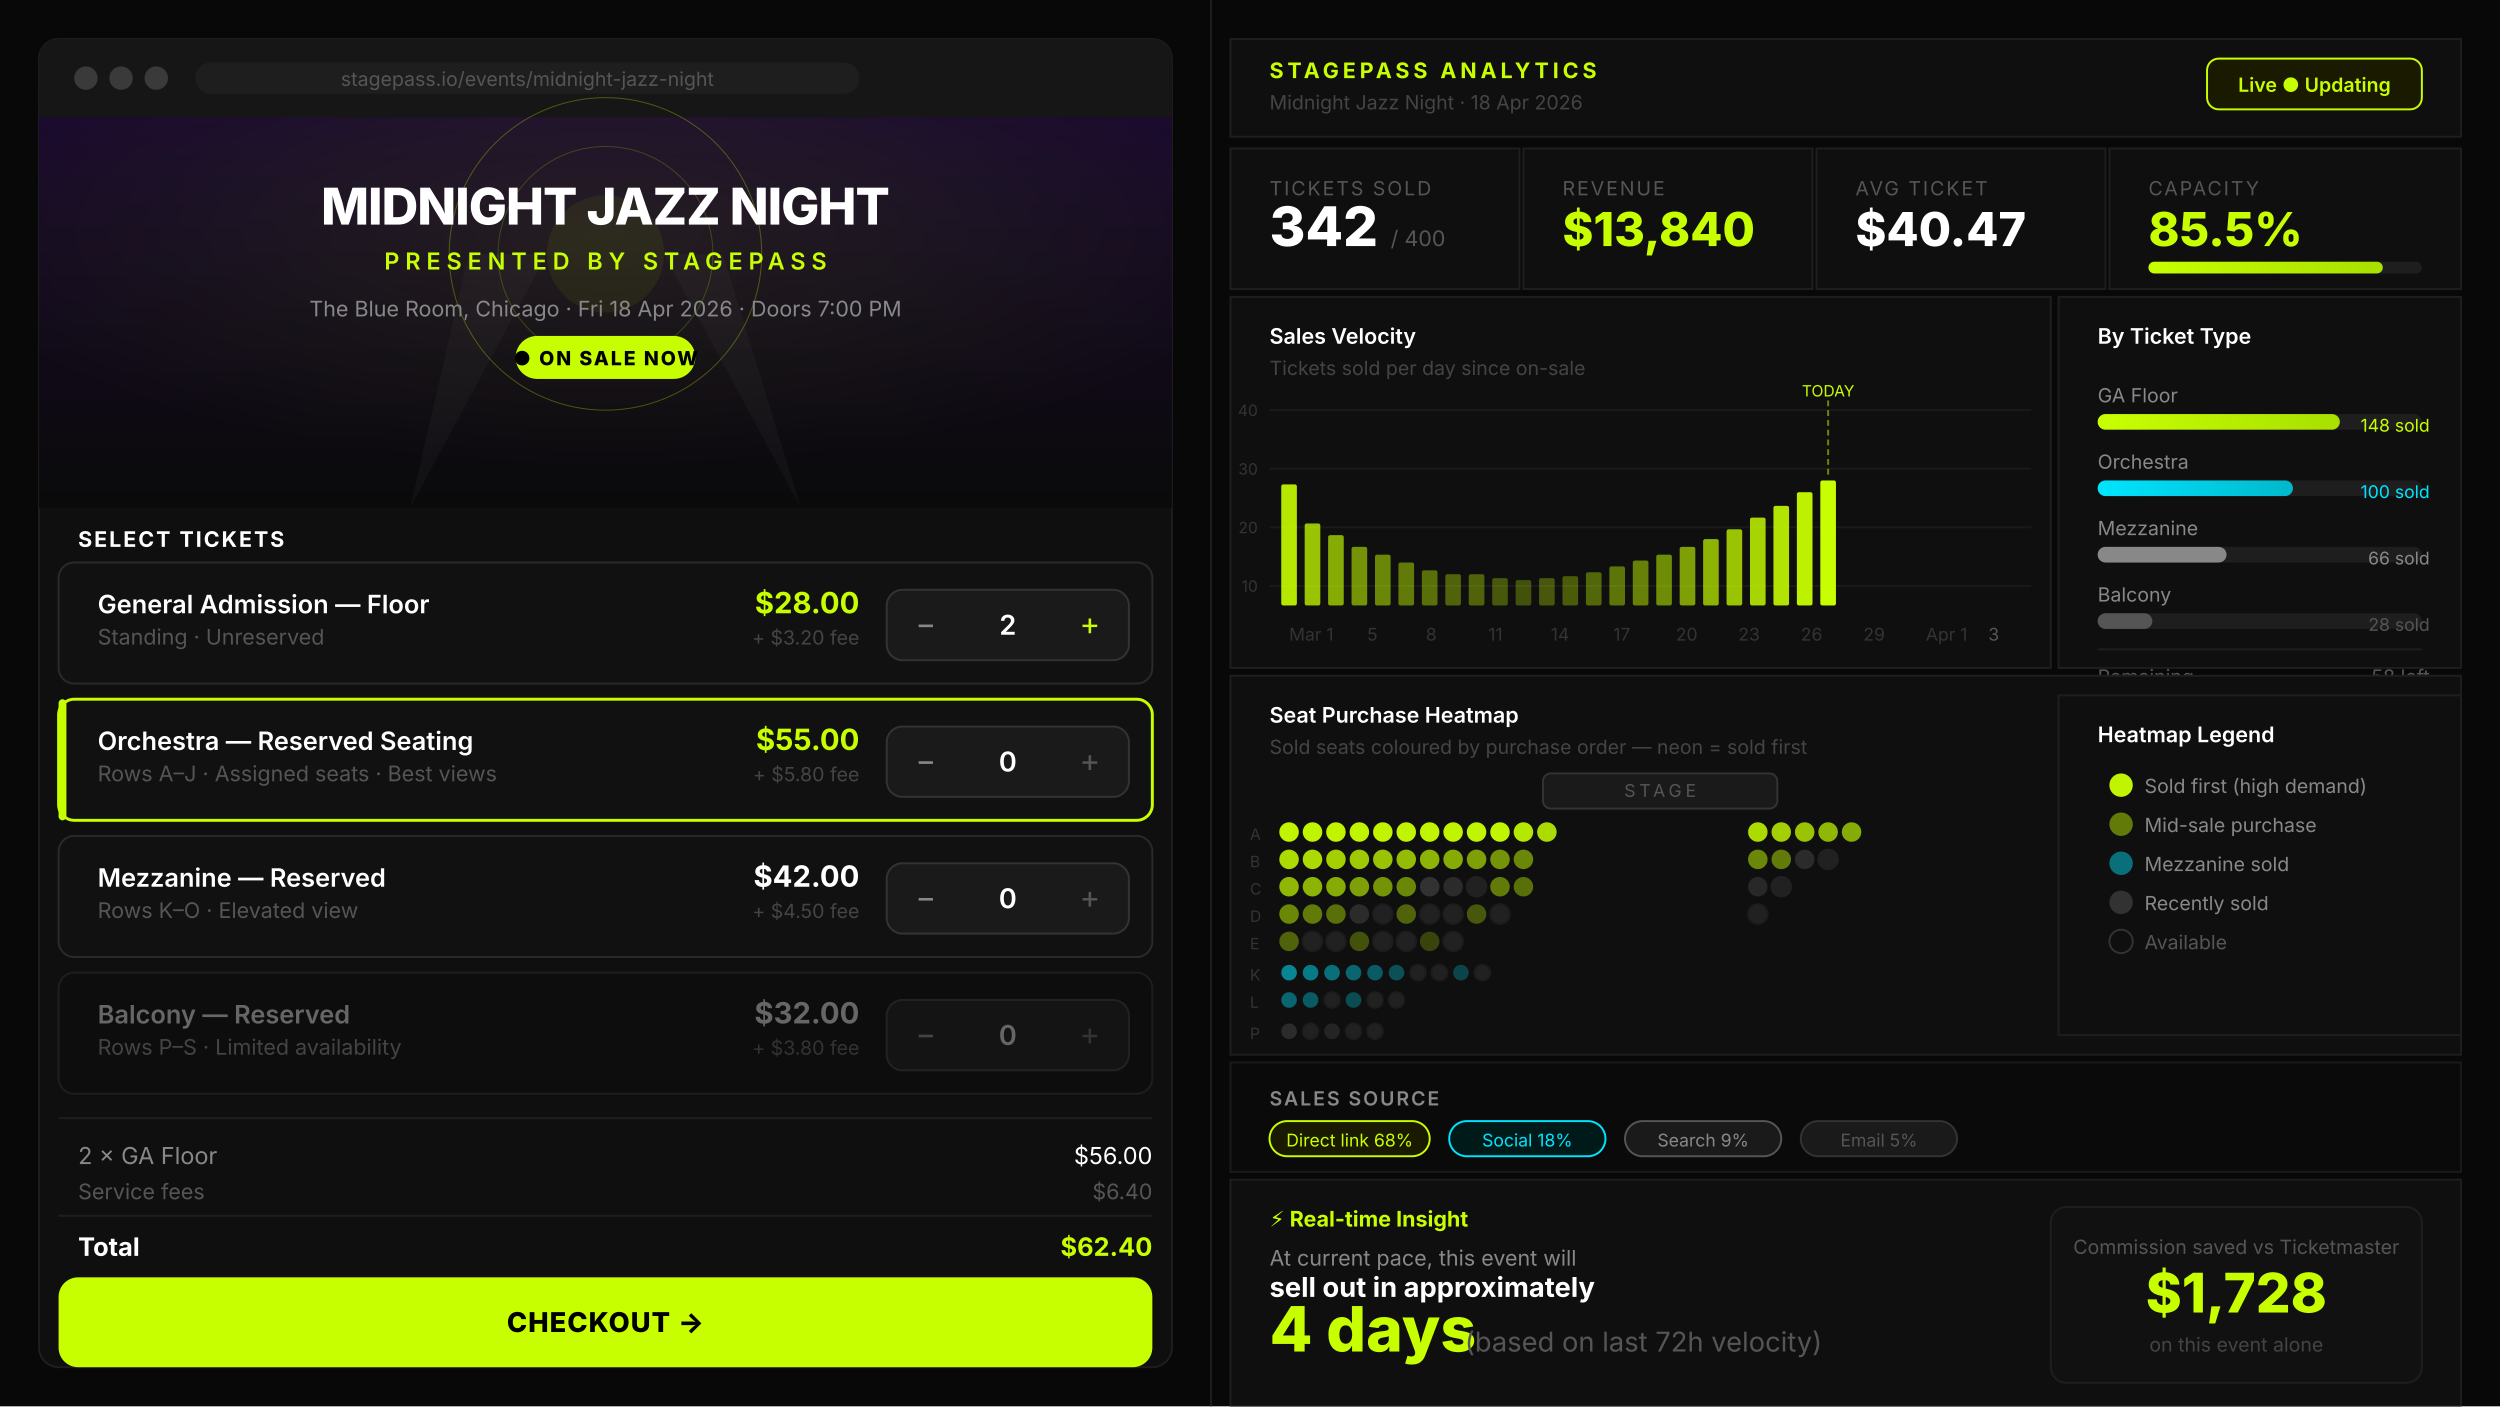
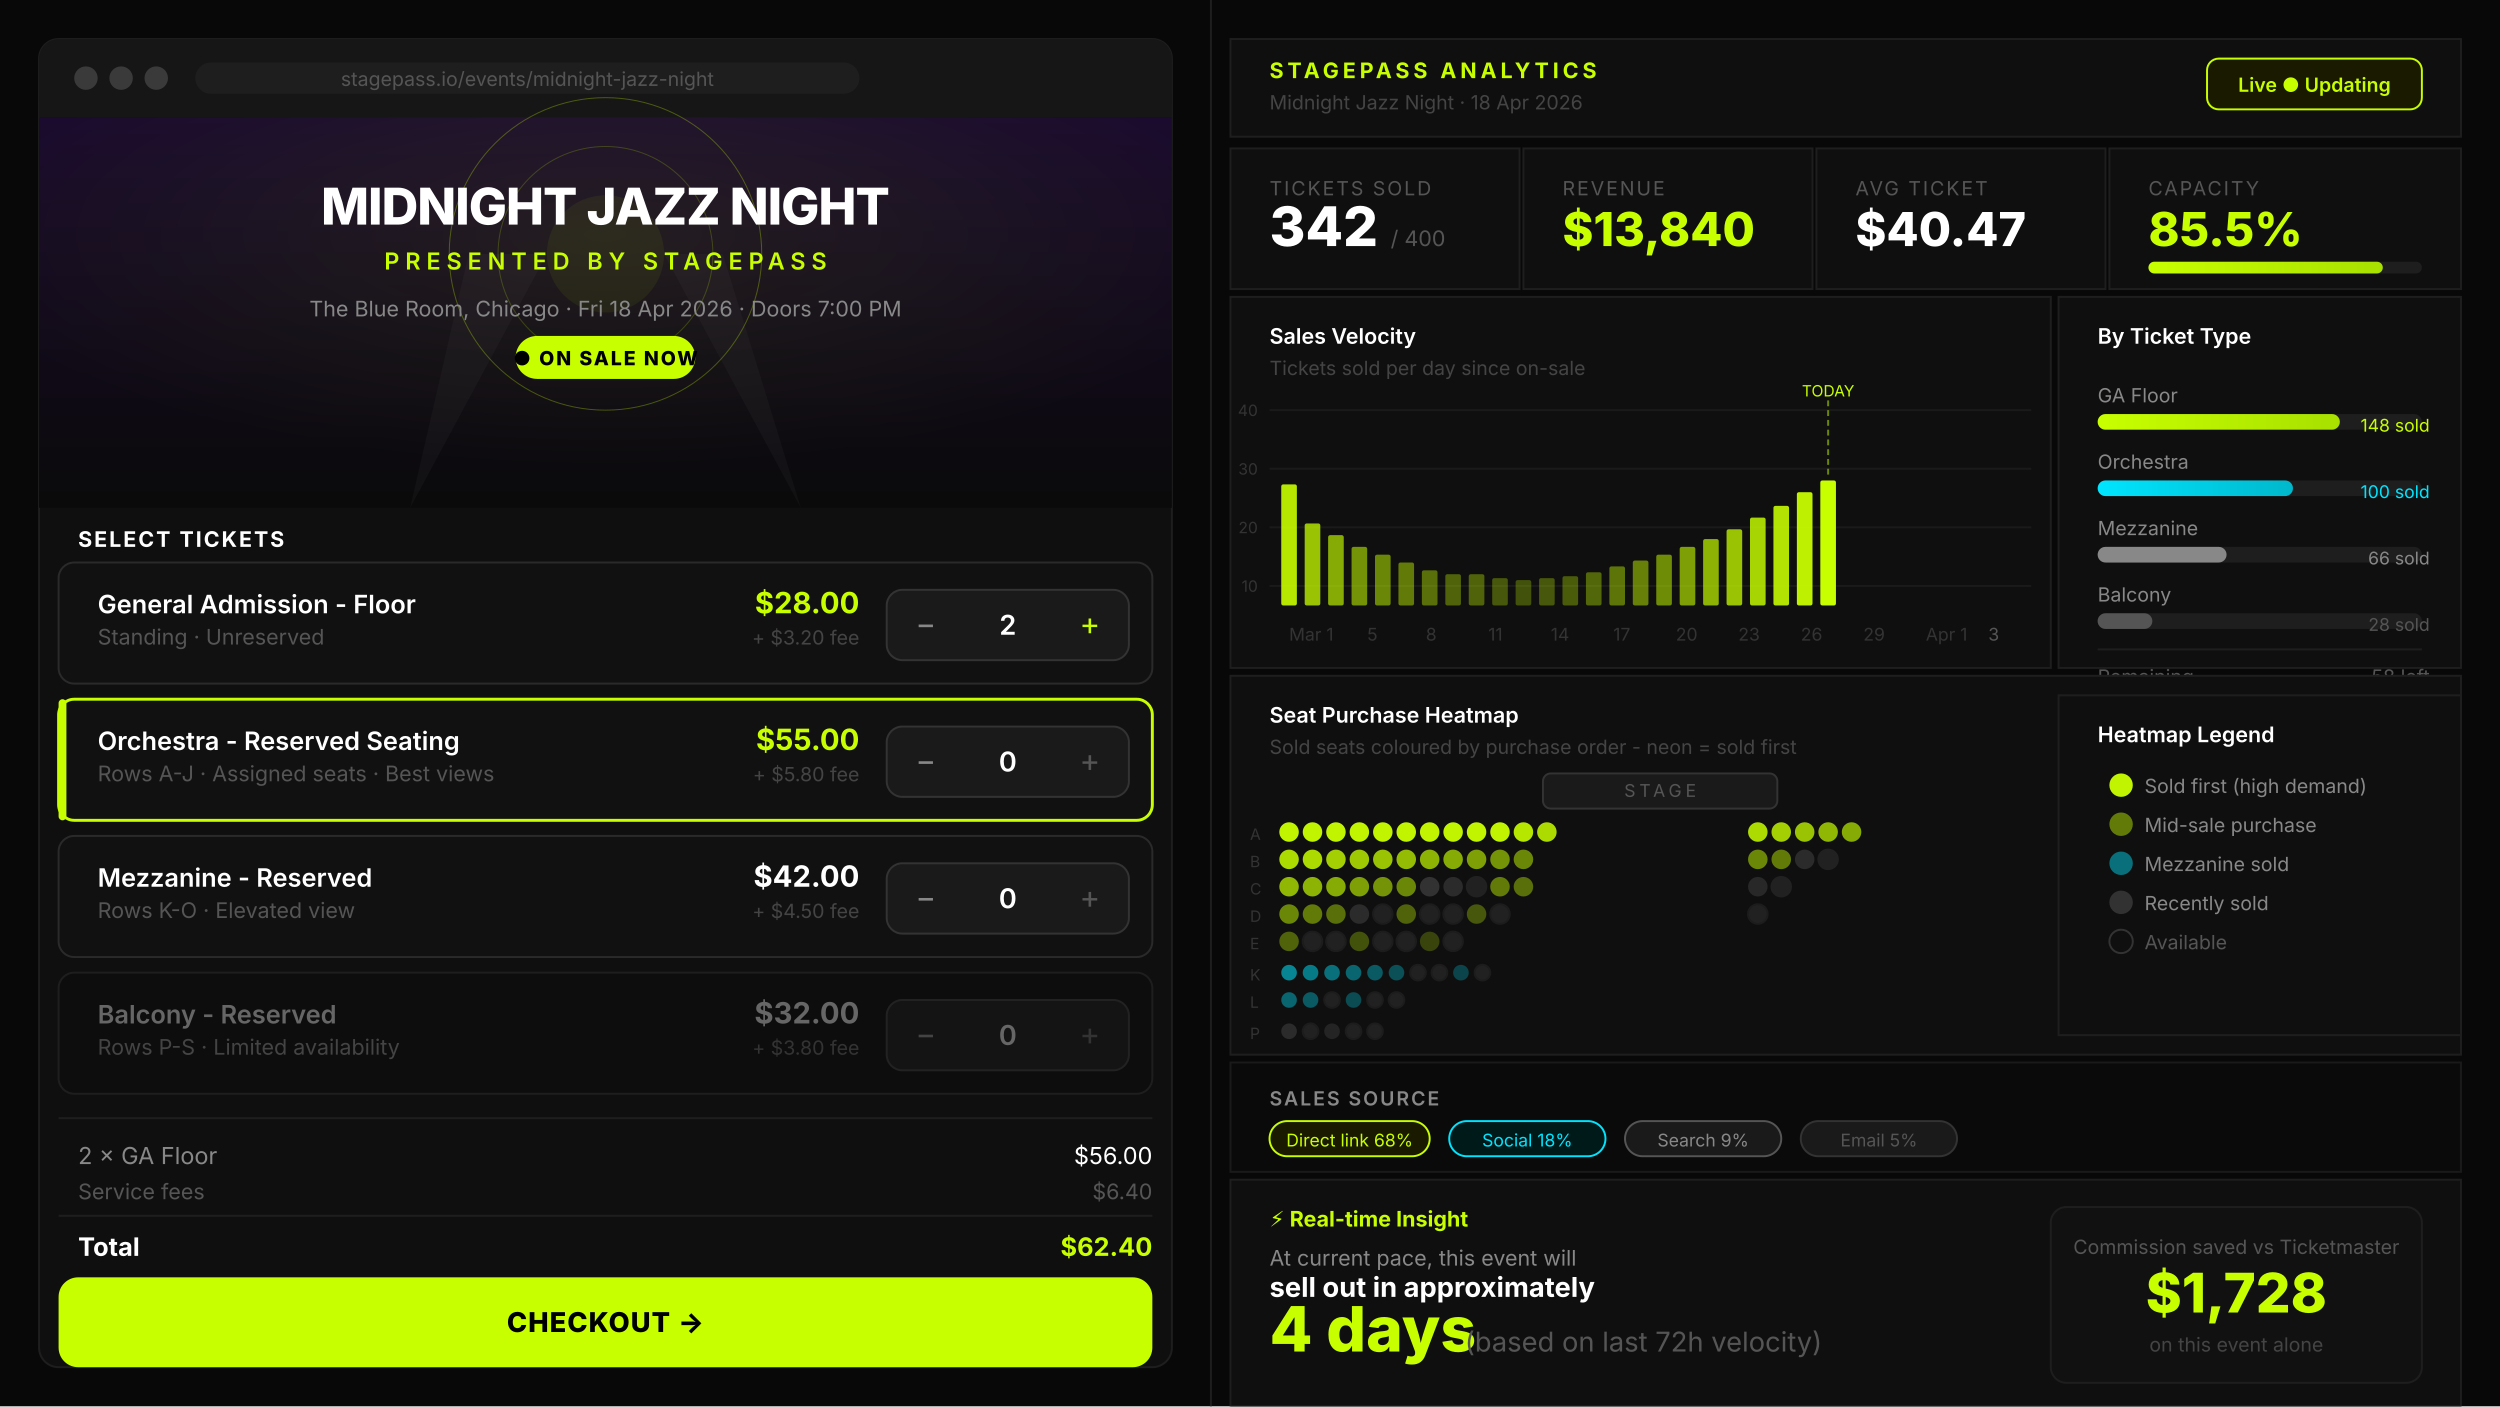
<svg xmlns="http://www.w3.org/2000/svg" viewBox="0 0 1280 720" font-family="Inter, -apple-system, sans-serif">
  <defs>
    <clipPath id="ta">
      <rect width="1280" height="720" />
    </clipPath>
    <linearGradient id="posterGrad" x1="0" y1="0" x2="0" y2="1">
      <stop offset="0%" stop-color="#1a0a2e" />
      <stop offset="100%" stop-color="#0a0a0a" />
    </linearGradient>
    <linearGradient id="neonBar" x1="0" y1="0" x2="1" y2="0">
      <stop offset="0%" stop-color="#c8ff00" />
      <stop offset="100%" stop-color="#a8e000" />
    </linearGradient>
    <linearGradient id="cyanBar" x1="0" y1="0" x2="1" y2="0">
      <stop offset="0%" stop-color="#00e5ff" />
      <stop offset="100%" stop-color="#00b8cc" />
    </linearGradient>
    <linearGradient id="heatHot" x1="0" y1="0" x2="1" y2="0">
      <stop offset="0%" stop-color="#c8ff00" stop-opacity="0.9" />
      <stop offset="100%" stop-color="#c8ff00" stop-opacity="0.2" />
    </linearGradient>
    <radialGradient id="spotGlow" cx="50%" cy="30%" r="60%">
      <stop offset="0%" stop-color="#c8ff00" stop-opacity="0.08" />
      <stop offset="100%" stop-color="#c8ff00" stop-opacity="0" />
    </radialGradient>
  </defs>
  <g clip-path="url(#ta)">
    <rect width="1280" height="720" fill="#080808" />
    <line x1="620" y1="0" x2="620" y2="720" stroke="#1e1e1e" stroke-width="1" />
    <rect x="20" y="20" width="580" height="680" rx="10" fill="#0f0f0f" stroke="#1e1e1e" stroke-width="1" />
    <rect x="20" y="20" width="580" height="40" rx="10" fill="#161616" />
    <rect x="20" y="48" width="580" height="12" fill="#161616" />
    <circle cx="44" cy="40" r="6" fill="#3a3a3a" />
    <circle cx="62" cy="40" r="6" fill="#3a3a3a" />
    <circle cx="80" cy="40" r="6" fill="#3a3a3a" />
    <rect x="100" y="32" width="340" height="16" rx="8" fill="#1e1e1e" />
    <text x="270" y="44" font-size="10" fill="#555" text-anchor="middle">stagepass.io/events/midnight-jazz-night</text>
    <rect x="20" y="60" width="580" height="200" fill="url(#posterGrad)" />
    <rect x="20" y="60" width="580" height="200" fill="url(#spotGlow)" />
    <circle cx="310" cy="130" r="80" fill="none" stroke="#c8ff00" stroke-width="0.5" opacity="0.3" />
    <circle cx="310" cy="130" r="55" fill="none" stroke="#c8ff00" stroke-width="0.5" opacity="0.2" />
    <circle cx="310" cy="130" r="30" fill="#c8ff00" opacity="0.06" />
    <polygon points="210,260 240,130 280,130" fill="#ffffff" opacity="0.03" />
    <polygon points="410,260 370,130 340,130" fill="#ffffff" opacity="0.03" />
    <text x="310" y="115" font-size="26" font-weight="800" fill="#ffffff" text-anchor="middle" letter-spacing="-0.5">MIDNIGHT JAZZ NIGHT</text>
    <text x="310" y="138" font-size="12" fill="#c8ff00" text-anchor="middle" letter-spacing="3" font-weight="600">PRESENTED BY STAGEPASS</text>
    <text x="310" y="162" font-size="11" fill="#888" text-anchor="middle">The Blue Room, Chicago  ·  Fri 18 Apr 2026  ·  Doors 7:00 PM</text>
    <rect x="264" y="172" width="92" height="22" rx="11" fill="#c8ff00" />
    <text x="310" y="187" font-size="10" fill="#000" text-anchor="middle" font-weight="800" letter-spacing="1">● ON SALE NOW</text>
    <rect x="30" y="268" width="560" height="16" rx="0" fill="none" />
    <text x="40" y="280" font-size="11" font-weight="700" fill="#ffffff" letter-spacing="1">SELECT TICKETS</text>
    <rect x="30" y="288" width="560" height="62" rx="8" fill="#111" stroke="#2a2a2a" stroke-width="1" />
-     <text x="50" y="314" font-size="13" font-weight="600" fill="#fff">General Admission — Floor</text>
+     <text x="50" y="314" font-size="13" font-weight="600" fill="#fff">General Admission - Floor</text>
    <text x="50" y="330" font-size="11" fill="#555">Standing · Unreserved</text>
    <text x="440" y="314" font-size="15" font-weight="700" fill="#c8ff00" text-anchor="end">$28.00</text>
    <text x="440" y="330" font-size="10" fill="#444" text-anchor="end">+ $3.20 fee</text>
    <rect x="454" y="302" width="124" height="36" rx="8" fill="#1a1a1a" stroke="#333" stroke-width="1" />
    <text x="474" y="325" font-size="16" fill="#888" text-anchor="middle">−</text>
    <text x="516" y="325" font-size="14" fill="#fff" text-anchor="middle" font-weight="600">2</text>
    <text x="558" y="325" font-size="16" fill="#c8ff00" text-anchor="middle">+</text>
    <rect x="30" y="358" width="560" height="62" rx="8" fill="#111" stroke="#c8ff00" stroke-width="1.5" />
    <rect x="30" y="358" width="4" height="62" rx="2" fill="#c8ff00" />
-     <text x="50" y="384" font-size="13" font-weight="600" fill="#fff">Orchestra — Reserved Seating</text>
-     <text x="50" y="400" font-size="11" fill="#555">Rows A–J · Assigned seats · Best views</text>
+     <text x="50" y="384" font-size="13" font-weight="600" fill="#fff">Orchestra - Reserved Seating</text>
+     <text x="50" y="400" font-size="11" fill="#555">Rows A-J · Assigned seats · Best views</text>
    <text x="440" y="384" font-size="15" font-weight="700" fill="#c8ff00" text-anchor="end">$55.00</text>
    <text x="440" y="400" font-size="10" fill="#444" text-anchor="end">+ $5.80 fee</text>
    <rect x="454" y="372" width="124" height="36" rx="8" fill="#1a1a1a" stroke="#333" stroke-width="1" />
    <text x="474" y="395" font-size="16" fill="#888" text-anchor="middle">−</text>
    <text x="516" y="395" font-size="14" fill="#fff" text-anchor="middle" font-weight="600">0</text>
    <text x="558" y="395" font-size="16" fill="#555" text-anchor="middle">+</text>
    <rect x="30" y="428" width="560" height="62" rx="8" fill="#111" stroke="#2a2a2a" stroke-width="1" />
-     <text x="50" y="454" font-size="13" font-weight="600" fill="#fff">Mezzanine — Reserved</text>
-     <text x="50" y="470" font-size="11" fill="#555">Rows K–O · Elevated view</text>
+     <text x="50" y="454" font-size="13" font-weight="600" fill="#fff">Mezzanine - Reserved</text>
+     <text x="50" y="470" font-size="11" fill="#555">Rows K-O · Elevated view</text>
    <text x="440" y="454" font-size="15" font-weight="700" fill="#ffffff" text-anchor="end">$42.00</text>
    <text x="440" y="470" font-size="10" fill="#444" text-anchor="end">+ $4.50 fee</text>
    <rect x="454" y="442" width="124" height="36" rx="8" fill="#1a1a1a" stroke="#333" stroke-width="1" />
    <text x="474" y="465" font-size="16" fill="#888" text-anchor="middle">−</text>
    <text x="516" y="465" font-size="14" fill="#fff" text-anchor="middle" font-weight="600">0</text>
    <text x="558" y="465" font-size="16" fill="#555" text-anchor="middle">+</text>
    <rect x="30" y="498" width="560" height="62" rx="8" fill="#0d0d0d" stroke="#1e1e1e" stroke-width="1" />
-     <text x="50" y="524" font-size="13" font-weight="600" fill="#666">Balcony — Reserved</text>
-     <text x="50" y="540" font-size="11" fill="#444">Rows P–S · Limited availability</text>
+     <text x="50" y="524" font-size="13" font-weight="600" fill="#666">Balcony - Reserved</text>
+     <text x="50" y="540" font-size="11" fill="#444">Rows P-S · Limited availability</text>
    <text x="440" y="524" font-size="15" font-weight="700" fill="#666" text-anchor="end">$32.00</text>
    <text x="440" y="540" font-size="10" fill="#333" text-anchor="end">+ $3.80 fee</text>
    <rect x="454" y="512" width="124" height="36" rx="8" fill="#141414" stroke="#222" stroke-width="1" />
    <text x="474" y="535" font-size="16" fill="#444" text-anchor="middle">−</text>
    <text x="516" y="535" font-size="14" fill="#666" text-anchor="middle" font-weight="600">0</text>
    <text x="558" y="535" font-size="16" fill="#333" text-anchor="middle">+</text>
    <rect x="30" y="572" width="560" height="1" fill="#1e1e1e" />
    <text x="40" y="596" font-size="12" fill="#888">2 × GA Floor</text>
    <text x="590" y="596" font-size="12" fill="#fff" text-anchor="end">$56.00</text>
    <text x="40" y="614" font-size="11" fill="#555">Service fees</text>
    <text x="590" y="614" font-size="11" fill="#555" text-anchor="end">$6.40</text>
    <rect x="30" y="622" width="560" height="1" fill="#1e1e1e" />
    <text x="40" y="643" font-size="13" font-weight="700" fill="#fff">Total</text>
    <text x="590" y="643" font-size="13" font-weight="700" fill="#c8ff00" text-anchor="end">$62.40</text>
    <rect x="30" y="654" width="560" height="46" rx="10" fill="#c8ff00" />
    <text x="310" y="682" font-size="14" font-weight="800" fill="#000" text-anchor="middle" letter-spacing="0.5">CHECKOUT →</text>
    <rect x="630" y="20" width="630" height="50" fill="#0f0f0f" stroke="#1e1e1e" stroke-width="1" rx="0" />
    <text x="650" y="40" font-size="11" font-weight="700" fill="#c8ff00" letter-spacing="2">STAGEPASS  ANALYTICS</text>
    <text x="650" y="56" font-size="10" fill="#444">Midnight Jazz Night  ·  18 Apr 2026</text>
    <rect x="1130" y="30" width="110" height="26" rx="6" fill="#1a1a00" stroke="#c8ff00" stroke-width="1" />
    <text x="1185" y="47" font-size="10" fill="#c8ff00" text-anchor="middle" font-weight="600">Live ●  Updating</text>
    <rect x="630" y="76" width="148" height="72" fill="#0f0f0f" stroke="#1e1e1e" stroke-width="1" />
    <text x="650" y="100" font-size="10" fill="#555" letter-spacing="1">TICKETS SOLD</text>
    <text x="650" y="126" font-size="28" font-weight="800" fill="#ffffff">342</text>
    <text x="712" y="126" font-size="11" fill="#555">/ 400</text>
    <rect x="780" y="76" width="148" height="72" fill="#0f0f0f" stroke="#1e1e1e" stroke-width="1" />
    <text x="800" y="100" font-size="10" fill="#555" letter-spacing="1">REVENUE</text>
    <text x="800" y="126" font-size="24" font-weight="800" fill="#c8ff00">$13,840</text>
    <rect x="930" y="76" width="148" height="72" fill="#0f0f0f" stroke="#1e1e1e" stroke-width="1" />
    <text x="950" y="100" font-size="10" fill="#555" letter-spacing="1">AVG TICKET</text>
    <text x="950" y="126" font-size="24" font-weight="800" fill="#ffffff">$40.47</text>
    <rect x="1080" y="76" width="180" height="72" fill="#0f0f0f" stroke="#1e1e1e" stroke-width="1" />
    <text x="1100" y="100" font-size="10" fill="#555" letter-spacing="1">CAPACITY</text>
    <text x="1100" y="126" font-size="24" font-weight="800" fill="#c8ff00">85.5%</text>
    <rect x="1100" y="134" width="140" height="6" rx="3" fill="#1e1e1e" />
    <rect x="1100" y="134" width="120" height="6" rx="3" fill="url(#neonBar)" />
    <rect x="630" y="152" width="420" height="190" fill="#0f0f0f" stroke="#1e1e1e" stroke-width="1" />
    <text x="650" y="176" font-size="11" font-weight="600" fill="#fff">Sales Velocity</text>
    <text x="650" y="192" font-size="10" fill="#444">Tickets sold per day since on-sale</text>
    <text x="660" y="328" font-size="9" fill="#333">Mar 1</text>
    <text x="700" y="328" font-size="9" fill="#333">5</text>
    <text x="730" y="328" font-size="9" fill="#333">8</text>
    <text x="762" y="328" font-size="9" fill="#333">11</text>
    <text x="794" y="328" font-size="9" fill="#333">14</text>
    <text x="826" y="328" font-size="9" fill="#333">17</text>
    <text x="858" y="328" font-size="9" fill="#333">20</text>
    <text x="890" y="328" font-size="9" fill="#333">23</text>
    <text x="922" y="328" font-size="9" fill="#333">26</text>
    <text x="954" y="328" font-size="9" fill="#333">29</text>
    <text x="986" y="328" font-size="9" fill="#333">Apr 1</text>
    <text x="1018" y="328" font-size="9" fill="#555">3</text>
    <line x1="650" y1="210" x2="1040" y2="210" stroke="#1a1a1a" stroke-width="1" />
    <line x1="650" y1="240" x2="1040" y2="240" stroke="#1a1a1a" stroke-width="1" />
    <line x1="650" y1="270" x2="1040" y2="270" stroke="#1a1a1a" stroke-width="1" />
    <line x1="650" y1="300" x2="1040" y2="300" stroke="#1a1a1a" stroke-width="1" />
    <text x="644" y="213" font-size="8" fill="#333" text-anchor="end">40</text>
    <text x="644" y="243" font-size="8" fill="#333" text-anchor="end">30</text>
    <text x="644" y="273" font-size="8" fill="#333" text-anchor="end">20</text>
    <text x="644" y="303" font-size="8" fill="#333" text-anchor="end">10</text>
    <rect x="656" y="248" width="8" height="62" fill="#c8ff00" opacity="0.9" rx="1" />
    <rect x="668" y="268" width="8" height="42" fill="#c8ff00" opacity="0.75" rx="1" />
    <rect x="680" y="274" width="8" height="36" fill="#c8ff00" opacity="0.65" rx="1" />
    <rect x="692" y="280" width="8" height="30" fill="#c8ff00" opacity="0.55" rx="1" />
    <rect x="704" y="284" width="8" height="26" fill="#c8ff00" opacity="0.5" rx="1" />
    <rect x="716" y="288" width="8" height="22" fill="#c8ff00" opacity="0.45" rx="1" />
    <rect x="728" y="292" width="8" height="18" fill="#c8ff00" opacity="0.4" rx="1" />
    <rect x="740" y="294" width="8" height="16" fill="#c8ff00" opacity="0.35" rx="1" />
    <rect x="752" y="294" width="8" height="16" fill="#c8ff00" opacity="0.35" rx="1" />
    <rect x="764" y="296" width="8" height="14" fill="#c8ff00" opacity="0.3" rx="1" />
    <rect x="776" y="297" width="8" height="13" fill="#c8ff00" opacity="0.28" rx="1" />
    <rect x="788" y="296" width="8" height="14" fill="#c8ff00" opacity="0.3" rx="1" />
    <rect x="800" y="295" width="8" height="15" fill="#c8ff00" opacity="0.32" rx="1" />
    <rect x="812" y="293" width="8" height="17" fill="#c8ff00" opacity="0.36" rx="1" />
    <rect x="824" y="290" width="8" height="20" fill="#c8ff00" opacity="0.42" rx="1" />
    <rect x="836" y="287" width="8" height="23" fill="#c8ff00" opacity="0.47" rx="1" />
    <rect x="848" y="284" width="8" height="26" fill="#c8ff00" opacity="0.52" rx="1" />
    <rect x="860" y="280" width="8" height="30" fill="#c8ff00" opacity="0.6" rx="1" />
    <rect x="872" y="276" width="8" height="34" fill="#c8ff00" opacity="0.68" rx="1" />
    <rect x="884" y="271" width="8" height="39" fill="#c8ff00" opacity="0.75" rx="1" />
    <rect x="896" y="265" width="8" height="45" fill="#c8ff00" opacity="0.82" rx="1" />
    <rect x="908" y="259" width="8" height="51" fill="#c8ff00" opacity="0.88" rx="1" />
    <rect x="920" y="252" width="8" height="58" fill="#c8ff00" opacity="0.94" rx="1" />
    <rect x="932" y="246" width="8" height="64" fill="#c8ff00" rx="1" />
    <line x1="936" y1="205" x2="936" y2="245" stroke="#c8ff00" stroke-width="1" stroke-dasharray="3,2" opacity="0.5" />
    <text x="936" y="203" font-size="8" fill="#c8ff00" text-anchor="middle">TODAY</text>
    <rect x="1054" y="152" width="206" height="190" fill="#0f0f0f" stroke="#1e1e1e" stroke-width="1" />
    <text x="1074" y="176" font-size="11" font-weight="600" fill="#fff">By Ticket Type</text>
    <text x="1074" y="206" font-size="10" fill="#888">GA Floor</text>
    <rect x="1074" y="212" width="166" height="8" rx="4" fill="#1e1e1e" />
    <rect x="1074" y="212" width="124" height="8" rx="4" fill="url(#neonBar)" />
    <text x="1244" y="221" font-size="9" fill="#c8ff00" text-anchor="end">148 sold</text>
    <text x="1074" y="240" font-size="10" fill="#888">Orchestra</text>
    <rect x="1074" y="246" width="166" height="8" rx="4" fill="#1e1e1e" />
    <rect x="1074" y="246" width="100" height="8" rx="4" fill="url(#cyanBar)" />
    <text x="1244" y="255" font-size="9" fill="#00e5ff" text-anchor="end">100 sold</text>
    <text x="1074" y="274" font-size="10" fill="#888">Mezzanine</text>
    <rect x="1074" y="280" width="166" height="8" rx="4" fill="#1e1e1e" />
    <rect x="1074" y="280" width="66" height="8" rx="4" fill="#888888" />
    <text x="1244" y="289" font-size="9" fill="#888" text-anchor="end">66 sold</text>
    <text x="1074" y="308" font-size="10" fill="#888">Balcony</text>
    <rect x="1074" y="314" width="166" height="8" rx="4" fill="#1e1e1e" />
    <rect x="1074" y="314" width="28" height="8" rx="4" fill="#555555" />
    <text x="1244" y="323" font-size="9" fill="#555" text-anchor="end">28 sold</text>
    <rect x="1074" y="332" width="166" height="1" fill="#1e1e1e" />
    <text x="1074" y="350" font-size="10" fill="#555">Remaining</text>
    <text x="1244" y="350" font-size="10" fill="#555" text-anchor="end">58 left</text>
    <rect x="630" y="346" width="630" height="194" fill="#0f0f0f" stroke="#1e1e1e" stroke-width="1" />
    <text x="650" y="370" font-size="11" font-weight="600" fill="#fff">Seat Purchase Heatmap</text>
-     <text x="650" y="386" font-size="10" fill="#444">Sold seats coloured by purchase order — neon = sold first</text>
+     <text x="650" y="386" font-size="10" fill="#444">Sold seats coloured by purchase order - neon = sold first</text>
    <rect x="790" y="396" width="120" height="18" rx="4" fill="#1a1a1a" stroke="#333" stroke-width="1" />
    <text x="850" y="408" font-size="9" fill="#555" text-anchor="middle" letter-spacing="2">STAGE</text>
    <text x="640" y="430" font-size="8" fill="#333">A</text>
    <circle cx="660" cy="426" r="5" fill="#c8ff00" opacity="0.95" />
    <circle cx="672" cy="426" r="5" fill="#c8ff00" opacity="0.95" />
    <circle cx="684" cy="426" r="5" fill="#c8ff00" opacity="0.95" />
    <circle cx="696" cy="426" r="5" fill="#c8ff00" opacity="0.95" />
    <circle cx="708" cy="426" r="5" fill="#c8ff00" opacity="0.95" />
    <circle cx="720" cy="426" r="5" fill="#c8ff00" opacity="0.95" />
    <circle cx="732" cy="426" r="5" fill="#c8ff00" opacity="0.95" />
    <circle cx="744" cy="426" r="5" fill="#c8ff00" opacity="0.95" />
    <circle cx="756" cy="426" r="5" fill="#c8ff00" opacity="0.95" />
    <circle cx="768" cy="426" r="5" fill="#c8ff00" opacity="0.95" />
    <circle cx="780" cy="426" r="5" fill="#c8ff00" opacity="0.9" />
    <circle cx="792" cy="426" r="5" fill="#c8ff00" opacity="0.85" />
    <circle cx="900" cy="426" r="5" fill="#c8ff00" opacity="0.85" />
    <circle cx="912" cy="426" r="5" fill="#c8ff00" opacity="0.8" />
    <circle cx="924" cy="426" r="5" fill="#c8ff00" opacity="0.75" />
    <circle cx="936" cy="426" r="5" fill="#c8ff00" opacity="0.7" />
    <circle cx="948" cy="426" r="5" fill="#c8ff00" opacity="0.65" />
    <text x="640" y="444" font-size="8" fill="#333">B</text>
    <circle cx="660" cy="440" r="5" fill="#c8ff00" opacity="0.85" />
    <circle cx="672" cy="440" r="5" fill="#c8ff00" opacity="0.85" />
    <circle cx="684" cy="440" r="5" fill="#c8ff00" opacity="0.8" />
    <circle cx="696" cy="440" r="5" fill="#c8ff00" opacity="0.78" />
    <circle cx="708" cy="440" r="5" fill="#c8ff00" opacity="0.75" />
    <circle cx="720" cy="440" r="5" fill="#c8ff00" opacity="0.72" />
    <circle cx="732" cy="440" r="5" fill="#c8ff00" opacity="0.68" />
    <circle cx="744" cy="440" r="5" fill="#c8ff00" opacity="0.65" />
    <circle cx="756" cy="440" r="5" fill="#c8ff00" opacity="0.6" />
    <circle cx="768" cy="440" r="5" fill="#c8ff00" opacity="0.55" />
    <circle cx="780" cy="440" r="5" fill="#c8ff00" opacity="0.5" />
    <circle cx="900" cy="440" r="5" fill="#c8ff00" opacity="0.5" />
    <circle cx="912" cy="440" r="5" fill="#c8ff00" opacity="0.45" />
    <circle cx="924" cy="440" r="5" fill="#555" opacity="0.4" />
    <circle cx="936" cy="440" r="5" fill="#333" opacity="0.5" stroke="#333" stroke-width="1" />
    <text x="640" y="458" font-size="8" fill="#333">C</text>
    <circle cx="660" cy="454" r="5" fill="#c8ff00" opacity="0.7" />
    <circle cx="672" cy="454" r="5" fill="#c8ff00" opacity="0.68" />
    <circle cx="684" cy="454" r="5" fill="#c8ff00" opacity="0.65" />
    <circle cx="696" cy="454" r="5" fill="#c8ff00" opacity="0.6" />
    <circle cx="708" cy="454" r="5" fill="#c8ff00" opacity="0.55" />
    <circle cx="720" cy="454" r="5" fill="#c8ff00" opacity="0.5" />
    <circle cx="732" cy="454" r="5" fill="#555" opacity="0.5" />
    <circle cx="744" cy="454" r="5" fill="#555" opacity="0.4" />
    <circle cx="756" cy="454" r="5" fill="#333" stroke="#333" stroke-width="1" opacity="0.5" />
    <circle cx="768" cy="454" r="5" fill="#c8ff00" opacity="0.45" />
    <circle cx="780" cy="454" r="5" fill="#c8ff00" opacity="0.4" />
    <circle cx="900" cy="454" r="5" fill="#555" opacity="0.35" />
    <circle cx="912" cy="454" r="5" fill="#333" stroke="#333" stroke-width="1" opacity="0.5" />
    <text x="640" y="472" font-size="8" fill="#333">D</text>
    <circle cx="660" cy="468" r="5" fill="#c8ff00" opacity="0.5" />
    <circle cx="672" cy="468" r="5" fill="#c8ff00" opacity="0.45" />
    <circle cx="684" cy="468" r="5" fill="#c8ff00" opacity="0.4" />
    <circle cx="696" cy="468" r="5" fill="#555" opacity="0.4" />
    <circle cx="708" cy="468" r="5" fill="#333" stroke="#2a2a2a" stroke-width="1" opacity="0.5" />
    <circle cx="720" cy="468" r="5" fill="#c8ff00" opacity="0.35" />
    <circle cx="732" cy="468" r="5" fill="#333" stroke="#2a2a2a" stroke-width="1" opacity="0.5" />
    <circle cx="744" cy="468" r="5" fill="#333" stroke="#2a2a2a" stroke-width="1" opacity="0.5" />
    <circle cx="756" cy="468" r="5" fill="#c8ff00" opacity="0.3" />
    <circle cx="768" cy="468" r="5" fill="#333" stroke="#2a2a2a" stroke-width="1" opacity="0.5" />
    <circle cx="900" cy="468" r="5" fill="#333" stroke="#2a2a2a" stroke-width="1" opacity="0.5" />
    <text x="640" y="486" font-size="8" fill="#333">E</text>
    <circle cx="660" cy="482" r="5" fill="#c8ff00" opacity="0.35" />
    <circle cx="672" cy="482" r="5" fill="#333" stroke="#2a2a2a" stroke-width="1" opacity="0.5" />
    <circle cx="684" cy="482" r="5" fill="#333" stroke="#2a2a2a" stroke-width="1" opacity="0.5" />
    <circle cx="696" cy="482" r="5" fill="#c8ff00" opacity="0.28" />
    <circle cx="708" cy="482" r="5" fill="#333" stroke="#2a2a2a" stroke-width="1" opacity="0.5" />
    <circle cx="720" cy="482" r="5" fill="#333" stroke="#2a2a2a" stroke-width="1" opacity="0.5" />
    <circle cx="732" cy="482" r="5" fill="#c8ff00" opacity="0.22" />
    <circle cx="744" cy="482" r="5" fill="#333" stroke="#2a2a2a" stroke-width="1" opacity="0.5" />
    <text x="640" y="502" font-size="8" fill="#333">K</text>
    <circle cx="660" cy="498" r="4" fill="#00e5ff" opacity="0.55" />
    <circle cx="671" cy="498" r="4" fill="#00e5ff" opacity="0.5" />
    <circle cx="682" cy="498" r="4" fill="#00e5ff" opacity="0.45" />
    <circle cx="693" cy="498" r="4" fill="#00e5ff" opacity="0.4" />
    <circle cx="704" cy="498" r="4" fill="#00e5ff" opacity="0.35" />
    <circle cx="715" cy="498" r="4" fill="#00e5ff" opacity="0.3" />
    <circle cx="726" cy="498" r="4" fill="#333" stroke="#2a2a2a" stroke-width="1" opacity="0.5" />
    <circle cx="737" cy="498" r="4" fill="#333" stroke="#2a2a2a" stroke-width="1" opacity="0.5" />
    <circle cx="748" cy="498" r="4" fill="#00e5ff" opacity="0.25" />
    <circle cx="759" cy="498" r="4" fill="#333" stroke="#2a2a2a" stroke-width="1" opacity="0.5" />
    <text x="640" y="516" font-size="8" fill="#333">L</text>
    <circle cx="660" cy="512" r="4" fill="#00e5ff" opacity="0.4" />
    <circle cx="671" cy="512" r="4" fill="#00e5ff" opacity="0.35" />
    <circle cx="682" cy="512" r="4" fill="#333" stroke="#2a2a2a" stroke-width="1" opacity="0.5" />
    <circle cx="693" cy="512" r="4" fill="#00e5ff" opacity="0.28" />
    <circle cx="704" cy="512" r="4" fill="#333" stroke="#2a2a2a" stroke-width="1" opacity="0.5" />
    <circle cx="715" cy="512" r="4" fill="#333" stroke="#2a2a2a" stroke-width="1" opacity="0.5" />
    <text x="640" y="532" font-size="8" fill="#333">P</text>
    <circle cx="660" cy="528" r="4" fill="#555" opacity="0.4" />
    <circle cx="671" cy="528" r="4" fill="#333" stroke="#2a2a2a" stroke-width="1" opacity="0.5" />
    <circle cx="682" cy="528" r="4" fill="#555" opacity="0.3" />
    <circle cx="693" cy="528" r="4" fill="#333" stroke="#2a2a2a" stroke-width="1" opacity="0.5" />
    <circle cx="704" cy="528" r="4" fill="#333" stroke="#2a2a2a" stroke-width="1" opacity="0.5" />
    <rect x="1054" y="356" width="206" height="174" fill="#0f0f0f" stroke="#1e1e1e" stroke-width="1" />
    <text x="1074" y="380" font-size="11" font-weight="600" fill="#fff">Heatmap Legend</text>
    <circle cx="1086" cy="402" r="6" fill="#c8ff00" opacity="0.95" />
    <text x="1098" y="406" font-size="10" fill="#888">Sold first (high demand)</text>
    <circle cx="1086" cy="422" r="6" fill="#c8ff00" opacity="0.45" />
    <text x="1098" y="426" font-size="10" fill="#888">Mid-sale purchase</text>
    <circle cx="1086" cy="442" r="6" fill="#00e5ff" opacity="0.45" />
    <text x="1098" y="446" font-size="10" fill="#888">Mezzanine sold</text>
    <circle cx="1086" cy="462" r="6" fill="#555" opacity="0.5" />
    <text x="1098" y="466" font-size="10" fill="#888">Recently sold</text>
    <circle cx="1086" cy="482" r="6" fill="#0f0f0f" stroke="#333" stroke-width="1" />
    <text x="1098" y="486" font-size="10" fill="#555">Available</text>
    <rect x="630" y="544" width="630" height="56" fill="#0a0a0a" stroke="#1a1a1a" stroke-width="1" />
    <text x="650" y="566" font-size="10" font-weight="600" fill="#888" letter-spacing="1">SALES SOURCE</text>
    <rect x="650" y="574" width="82" height="18" rx="9" fill="#1a1a00" stroke="#c8ff00" stroke-width="1" />
    <text x="691" y="587" font-size="9" fill="#c8ff00" text-anchor="middle">Direct link  68%</text>
    <rect x="742" y="574" width="80" height="18" rx="9" fill="#001a1a" stroke="#00e5ff" stroke-width="1" />
    <text x="782" y="587" font-size="9" fill="#00e5ff" text-anchor="middle">Social  18%</text>
    <rect x="832" y="574" width="80" height="18" rx="9" fill="#1a1a1a" stroke="#555" stroke-width="1" />
    <text x="872" y="587" font-size="9" fill="#888" text-anchor="middle">Search  9%</text>
    <rect x="922" y="574" width="80" height="18" rx="9" fill="#1a1a1a" stroke="#333" stroke-width="1" />
    <text x="962" y="587" font-size="9" fill="#555" text-anchor="middle">Email  5%</text>
    <rect x="630" y="604" width="630" height="116" fill="#0f0f0f" stroke="#1e1e1e" stroke-width="1" />
    <text x="650" y="628" font-size="11" font-weight="700" fill="#c8ff00">⚡  Real-time Insight</text>
    <text x="650" y="648" font-size="11" fill="#888">At current pace, this event will</text>
    <text x="650" y="664" font-size="14" font-weight="700" fill="#ffffff">sell out in approximately</text>
    <text x="650" y="692" font-size="32" font-weight="800" fill="#c8ff00">4 days</text>
    <text x="750" y="692" font-size="14" fill="#555">  (based on last 72h velocity)</text>
    <rect x="1050" y="618" width="190" height="90" rx="8" fill="#111" stroke="#1e1e1e" stroke-width="1" />
    <text x="1145" y="642" font-size="10" fill="#555" text-anchor="middle">Commission saved vs Ticketmaster</text>
    <text x="1145" y="672" font-size="28" font-weight="800" fill="#c8ff00" text-anchor="middle">$1,728</text>
    <text x="1145" y="692" font-size="10" fill="#444" text-anchor="middle">on this event alone</text>
  </g>
</svg>
